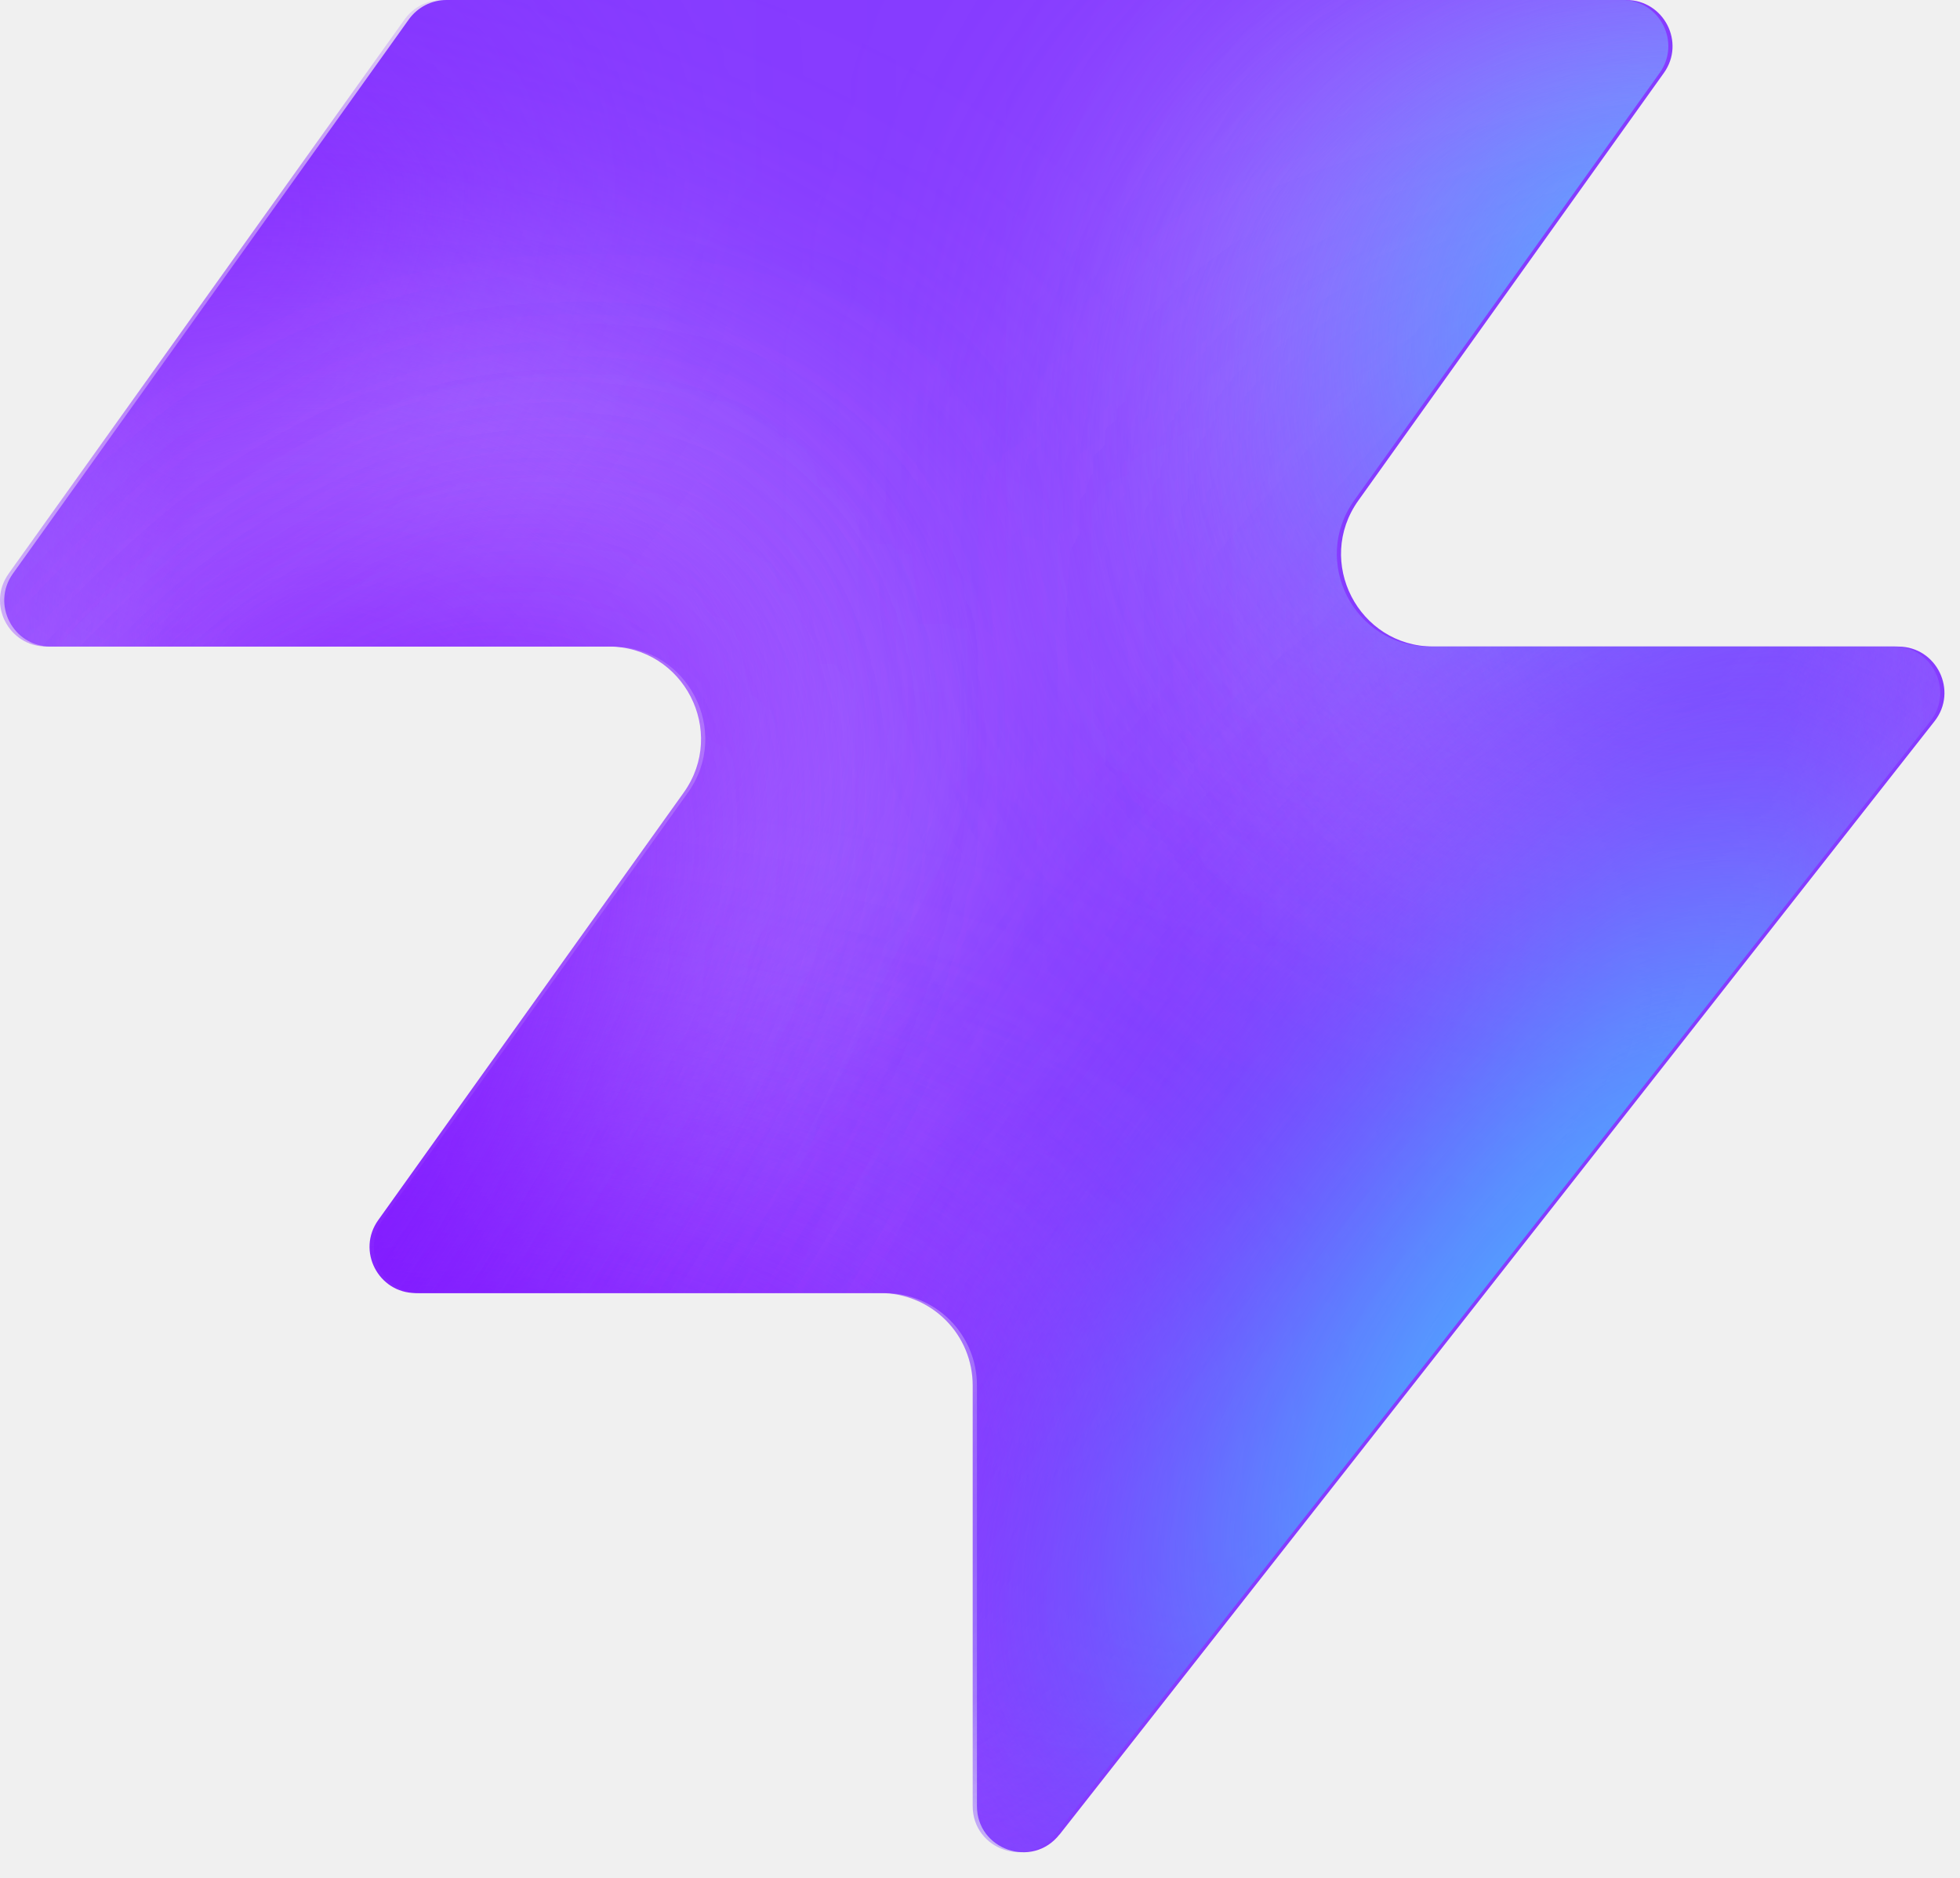
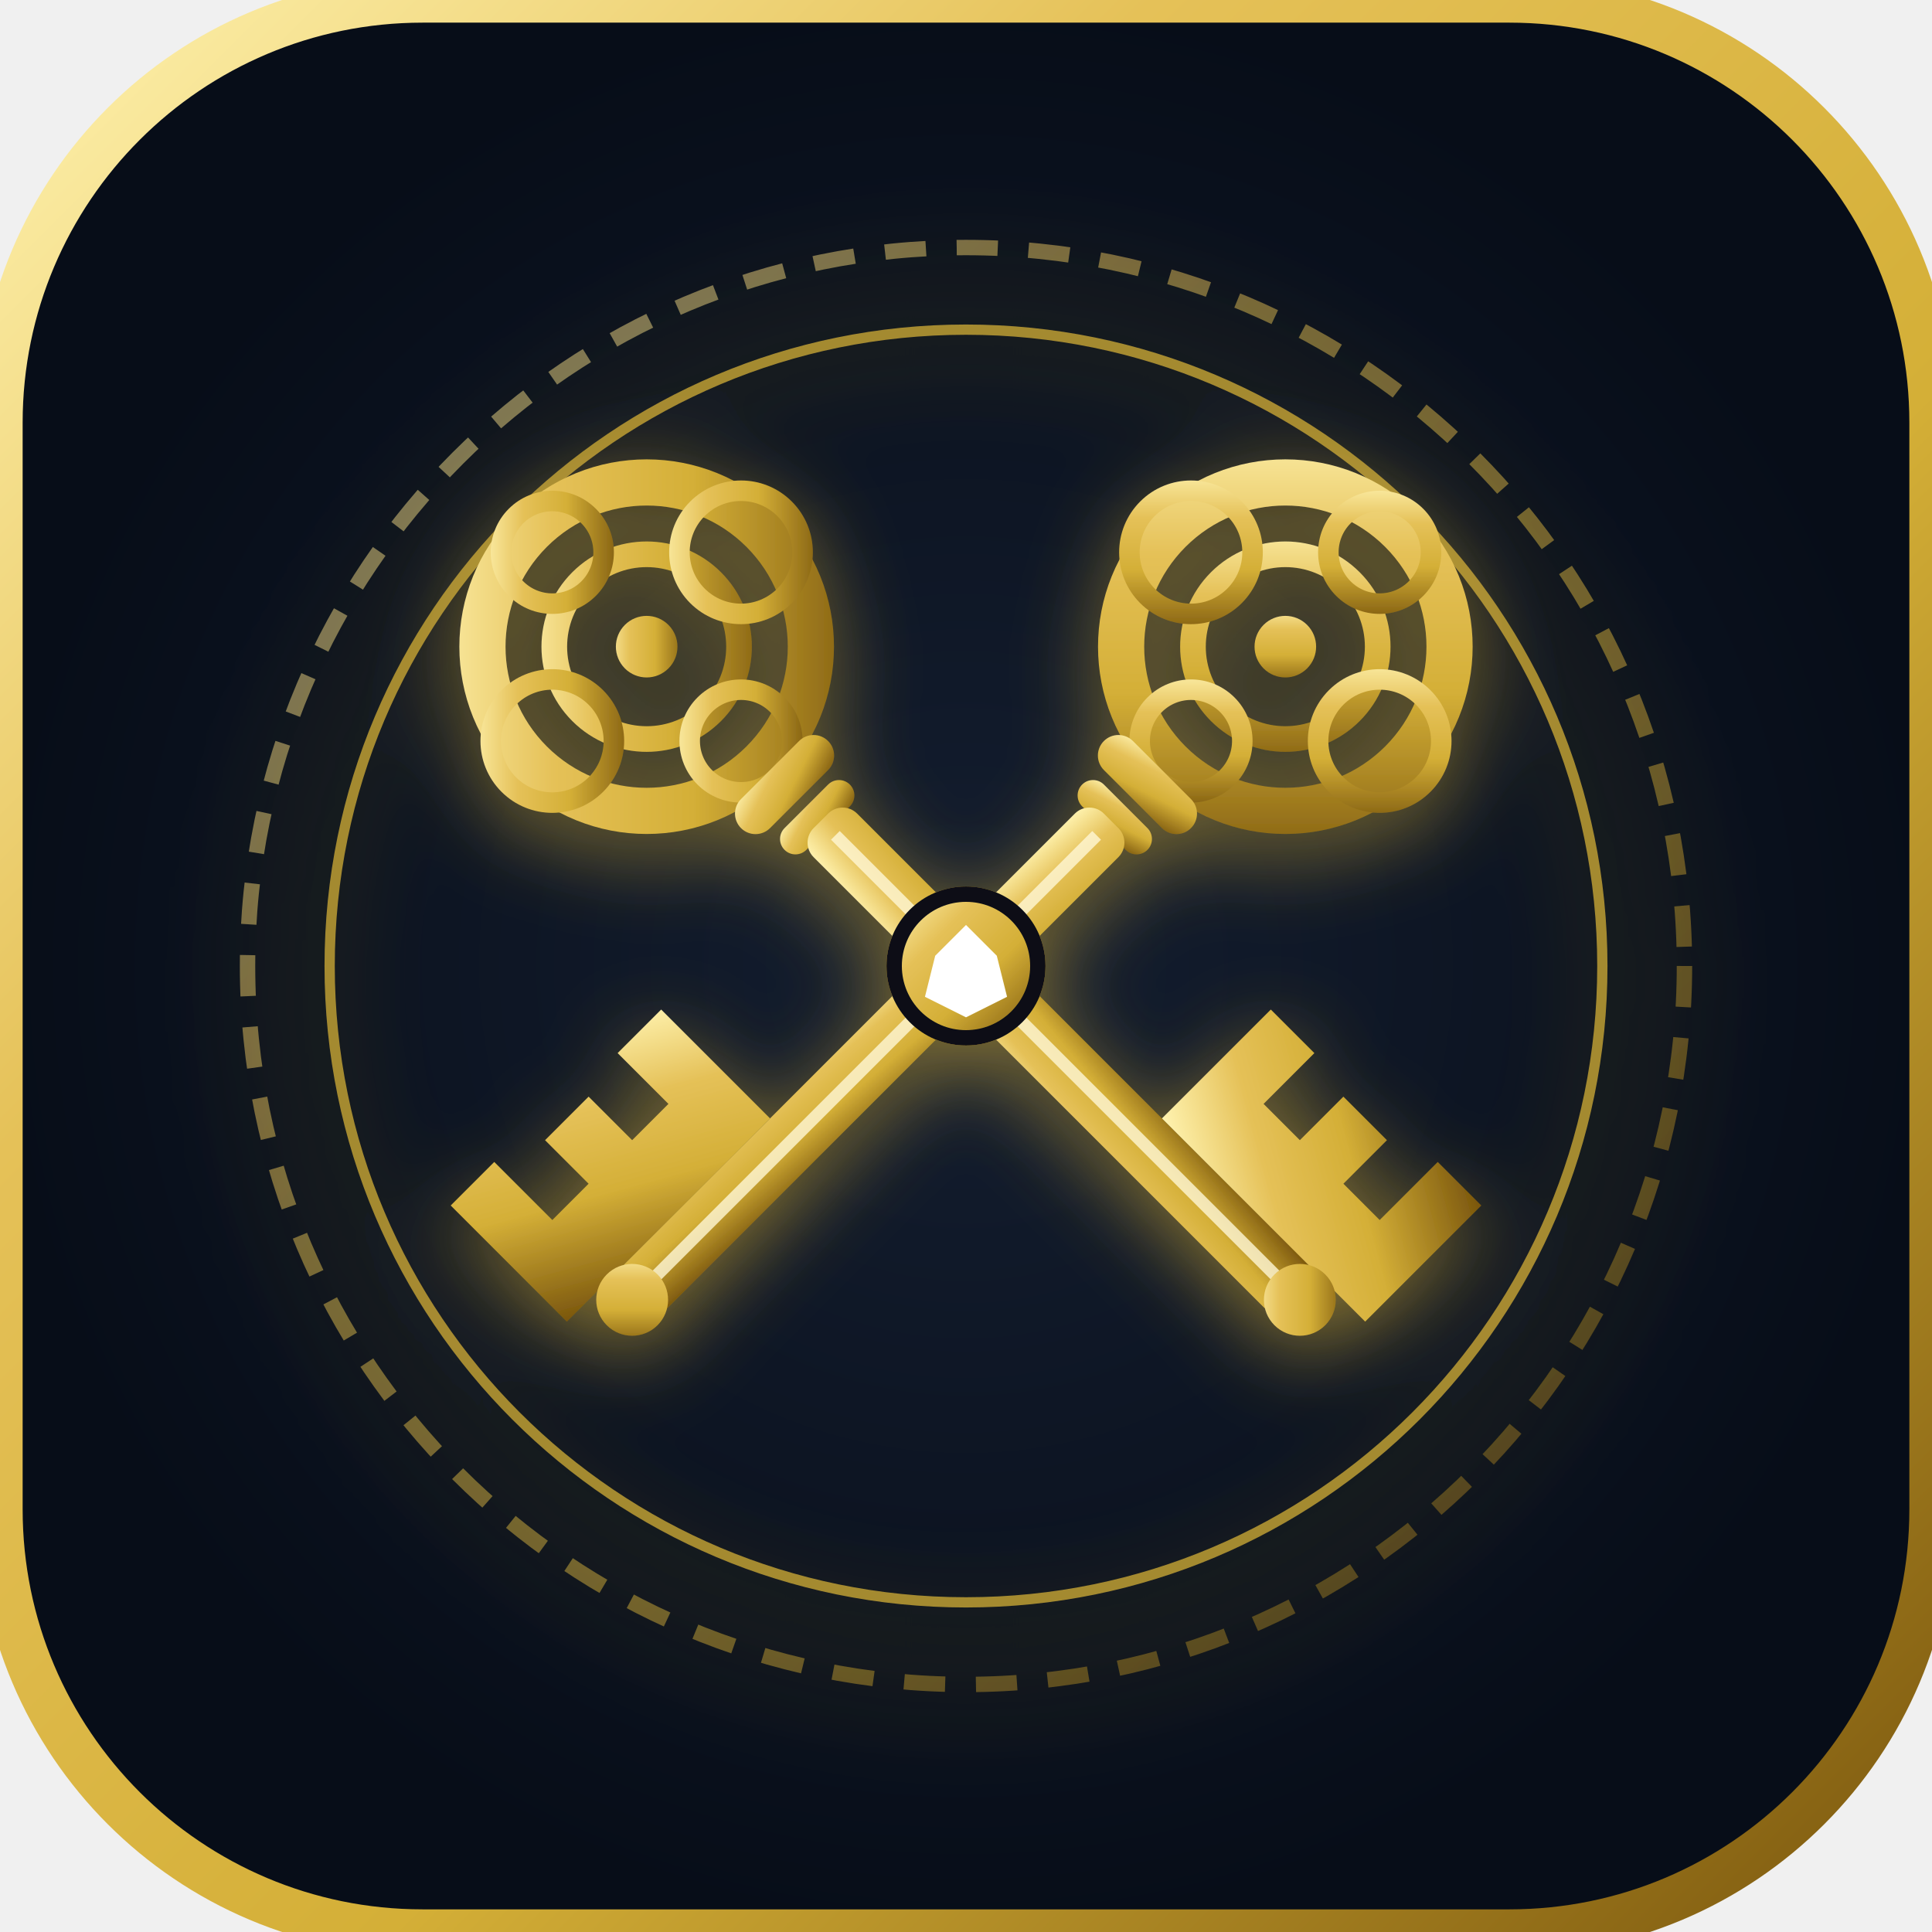
- <svg xmlns="http://www.w3.org/2000/svg" width="48" height="46" fill="none" viewBox="0 0 48 46">
-   <path fill="#863bff" d="M25.946 44.938c-.664.845-2.021.375-2.021-.698V33.937a2.26 2.26 0 0 0-2.262-2.262H10.287c-.92 0-1.456-1.04-.92-1.788l7.48-10.471c1.07-1.497 0-3.578-1.842-3.578H1.237c-.92 0-1.456-1.04-.92-1.788L10.013.474c.214-.297.556-.474.92-.474h28.894c.92 0 1.456 1.04.92 1.788l-7.48 10.471c-1.07 1.498 0 3.579 1.842 3.579h11.377c.943 0 1.473 1.088.89 1.83L25.947 44.94z" style="fill:#863bff;fill:color(display-p3 .525 .23 1);fill-opacity:1" />
-   <mask id="a" width="48" height="46" x="0" y="0" maskUnits="userSpaceOnUse" style="mask-type:alpha">
-     <path fill="#000" d="M25.842 44.938c-.664.844-2.021.375-2.021-.698V33.937a2.26 2.26 0 0 0-2.262-2.262H10.183c-.92 0-1.456-1.04-.92-1.788l7.48-10.471c1.07-1.498 0-3.579-1.842-3.579H1.133c-.92 0-1.456-1.04-.92-1.787L9.91.473c.214-.297.556-.474.92-.474h28.894c.92 0 1.456 1.04.92 1.788l-7.48 10.471c-1.07 1.498 0 3.578 1.842 3.578h11.377c.943 0 1.473 1.088.89 1.832L25.843 44.94z" style="fill:#000;fill-opacity:1" />
-   </mask>
-   <g mask="url(#a)">
-     <g filter="url(#b)">
-       <ellipse cx="5.508" cy="14.704" fill="#ede6ff" rx="5.508" ry="14.704" style="fill:#ede6ff;fill:color(display-p3 .927 .903 1);fill-opacity:1" transform="matrix(.00324 1 1 -.00324 -4.47 31.516)" />
-     </g>
-     <g filter="url(#c)">
-       <ellipse cx="10.399" cy="29.851" fill="#ede6ff" rx="10.399" ry="29.851" style="fill:#ede6ff;fill:color(display-p3 .927 .903 1);fill-opacity:1" transform="matrix(.00324 1 1 -.00324 -39.328 7.883)" />
-     </g>
-     <g filter="url(#d)">
-       <ellipse cx="5.508" cy="30.487" fill="#7e14ff" rx="5.508" ry="30.487" style="fill:#7e14ff;fill:color(display-p3 .492 .077 1);fill-opacity:1" transform="rotate(89.814 -25.913 -14.639)scale(1 -1)" />
-     </g>
-     <g filter="url(#e)">
-       <ellipse cx="5.508" cy="30.599" fill="#7e14ff" rx="5.508" ry="30.599" style="fill:#7e14ff;fill:color(display-p3 .492 .077 1);fill-opacity:1" transform="rotate(89.814 -32.644 -3.334)scale(1 -1)" />
-     </g>
-     <g filter="url(#f)">
-       <ellipse cx="5.508" cy="30.599" fill="#7e14ff" rx="5.508" ry="30.599" style="fill:#7e14ff;fill:color(display-p3 .492 .077 1);fill-opacity:1" transform="matrix(.00324 1 1 -.00324 -34.34 30.47)" />
-     </g>
-     <g filter="url(#g)">
-       <ellipse cx="14.072" cy="22.078" fill="#ede6ff" rx="14.072" ry="22.078" style="fill:#ede6ff;fill:color(display-p3 .927 .903 1);fill-opacity:1" transform="rotate(93.35 24.506 48.493)scale(-1 1)" />
-     </g>
-     <g filter="url(#h)">
-       <ellipse cx="3.47" cy="21.501" fill="#7e14ff" rx="3.47" ry="21.501" style="fill:#7e14ff;fill:color(display-p3 .492 .077 1);fill-opacity:1" transform="rotate(89.009 28.708 47.59)scale(-1 1)" />
-     </g>
-     <g filter="url(#i)">
-       <ellipse cx="3.47" cy="21.501" fill="#7e14ff" rx="3.47" ry="21.501" style="fill:#7e14ff;fill:color(display-p3 .492 .077 1);fill-opacity:1" transform="rotate(89.009 28.708 47.59)scale(-1 1)" />
-     </g>
-     <g filter="url(#j)">
-       <ellipse cx=".387" cy="8.972" fill="#7e14ff" rx="4.407" ry="29.108" style="fill:#7e14ff;fill:color(display-p3 .492 .077 1);fill-opacity:1" transform="rotate(39.51 .387 8.972)" />
-     </g>
-     <g filter="url(#k)">
-       <ellipse cx="47.523" cy="-6.092" fill="#7e14ff" rx="4.407" ry="29.108" style="fill:#7e14ff;fill:color(display-p3 .492 .077 1);fill-opacity:1" transform="rotate(37.892 47.523 -6.092)" />
-     </g>
-     <g filter="url(#l)">
-       <ellipse cx="41.412" cy="6.333" fill="#47bfff" rx="5.971" ry="9.665" style="fill:#47bfff;fill:color(display-p3 .28 .748 1);fill-opacity:1" transform="rotate(37.892 41.412 6.333)" />
-     </g>
-     <g filter="url(#m)">
-       <ellipse cx="-1.879" cy="38.332" fill="#7e14ff" rx="4.407" ry="29.108" style="fill:#7e14ff;fill:color(display-p3 .492 .077 1);fill-opacity:1" transform="rotate(37.892 -1.88 38.332)" />
-     </g>
-     <g filter="url(#n)">
-       <ellipse cx="-1.879" cy="38.332" fill="#7e14ff" rx="4.407" ry="29.108" style="fill:#7e14ff;fill:color(display-p3 .492 .077 1);fill-opacity:1" transform="rotate(37.892 -1.88 38.332)" />
-     </g>
-     <g filter="url(#o)">
-       <ellipse cx="35.651" cy="29.907" fill="#7e14ff" rx="4.407" ry="29.108" style="fill:#7e14ff;fill:color(display-p3 .492 .077 1);fill-opacity:1" transform="rotate(37.892 35.651 29.907)" />
-     </g>
-     <g filter="url(#p)">
-       <ellipse cx="38.418" cy="32.4" fill="#47bfff" rx="5.971" ry="15.297" style="fill:#47bfff;fill:color(display-p3 .28 .748 1);fill-opacity:1" transform="rotate(37.892 38.418 32.4)" />
-     </g>
-   </g>
+ <svg xmlns="http://www.w3.org/2000/svg" viewBox="0 0 128 128" width="100%" height="100%">
  <defs>
-     <filter id="b" width="60.045" height="41.654" x="-19.77" y="16.149" color-interpolation-filters="sRGB" filterUnits="userSpaceOnUse">
-       <feFlood flood-opacity="0" result="BackgroundImageFix" />
-       <feBlend in="SourceGraphic" in2="BackgroundImageFix" result="shape" />
-       <feGaussianBlur result="effect1_foregroundBlur_2002_17158" stdDeviation="7.659" />
-     </filter>
-     <filter id="c" width="90.34" height="51.437" x="-54.613" y="-7.533" color-interpolation-filters="sRGB" filterUnits="userSpaceOnUse">
-       <feFlood flood-opacity="0" result="BackgroundImageFix" />
-       <feBlend in="SourceGraphic" in2="BackgroundImageFix" result="shape" />
-       <feGaussianBlur result="effect1_foregroundBlur_2002_17158" stdDeviation="7.659" />
-     </filter>
-     <filter id="d" width="79.355" height="29.4" x="-49.64" y="2.03" color-interpolation-filters="sRGB" filterUnits="userSpaceOnUse">
-       <feFlood flood-opacity="0" result="BackgroundImageFix" />
-       <feBlend in="SourceGraphic" in2="BackgroundImageFix" result="shape" />
-       <feGaussianBlur result="effect1_foregroundBlur_2002_17158" stdDeviation="4.596" />
-     </filter>
-     <filter id="e" width="79.579" height="29.4" x="-45.045" y="20.029" color-interpolation-filters="sRGB" filterUnits="userSpaceOnUse">
-       <feFlood flood-opacity="0" result="BackgroundImageFix" />
-       <feBlend in="SourceGraphic" in2="BackgroundImageFix" result="shape" />
-       <feGaussianBlur result="effect1_foregroundBlur_2002_17158" stdDeviation="4.596" />
-     </filter>
-     <filter id="f" width="79.579" height="29.4" x="-43.513" y="21.178" color-interpolation-filters="sRGB" filterUnits="userSpaceOnUse">
-       <feFlood flood-opacity="0" result="BackgroundImageFix" />
-       <feBlend in="SourceGraphic" in2="BackgroundImageFix" result="shape" />
-       <feGaussianBlur result="effect1_foregroundBlur_2002_17158" stdDeviation="4.596" />
-     </filter>
-     <filter id="g" width="74.749" height="58.852" x="15.756" y="-17.901" color-interpolation-filters="sRGB" filterUnits="userSpaceOnUse">
-       <feFlood flood-opacity="0" result="BackgroundImageFix" />
-       <feBlend in="SourceGraphic" in2="BackgroundImageFix" result="shape" />
-       <feGaussianBlur result="effect1_foregroundBlur_2002_17158" stdDeviation="7.659" />
-     </filter>
-     <filter id="h" width="61.377" height="25.362" x="23.548" y="2.284" color-interpolation-filters="sRGB" filterUnits="userSpaceOnUse">
-       <feFlood flood-opacity="0" result="BackgroundImageFix" />
-       <feBlend in="SourceGraphic" in2="BackgroundImageFix" result="shape" />
-       <feGaussianBlur result="effect1_foregroundBlur_2002_17158" stdDeviation="4.596" />
-     </filter>
-     <filter id="i" width="61.377" height="25.362" x="23.548" y="2.284" color-interpolation-filters="sRGB" filterUnits="userSpaceOnUse">
-       <feFlood flood-opacity="0" result="BackgroundImageFix" />
-       <feBlend in="SourceGraphic" in2="BackgroundImageFix" result="shape" />
-       <feGaussianBlur result="effect1_foregroundBlur_2002_17158" stdDeviation="4.596" />
-     </filter>
-     <filter id="j" width="56.045" height="63.649" x="-27.636" y="-22.853" color-interpolation-filters="sRGB" filterUnits="userSpaceOnUse">
-       <feFlood flood-opacity="0" result="BackgroundImageFix" />
-       <feBlend in="SourceGraphic" in2="BackgroundImageFix" result="shape" />
-       <feGaussianBlur result="effect1_foregroundBlur_2002_17158" stdDeviation="4.596" />
-     </filter>
-     <filter id="k" width="54.814" height="64.646" x="20.116" y="-38.415" color-interpolation-filters="sRGB" filterUnits="userSpaceOnUse">
-       <feFlood flood-opacity="0" result="BackgroundImageFix" />
-       <feBlend in="SourceGraphic" in2="BackgroundImageFix" result="shape" />
-       <feGaussianBlur result="effect1_foregroundBlur_2002_17158" stdDeviation="4.596" />
-     </filter>
-     <filter id="l" width="33.541" height="35.313" x="24.641" y="-11.323" color-interpolation-filters="sRGB" filterUnits="userSpaceOnUse">
-       <feFlood flood-opacity="0" result="BackgroundImageFix" />
-       <feBlend in="SourceGraphic" in2="BackgroundImageFix" result="shape" />
-       <feGaussianBlur result="effect1_foregroundBlur_2002_17158" stdDeviation="4.596" />
-     </filter>
-     <filter id="m" width="54.814" height="64.646" x="-29.286" y="6.009" color-interpolation-filters="sRGB" filterUnits="userSpaceOnUse">
-       <feFlood flood-opacity="0" result="BackgroundImageFix" />
-       <feBlend in="SourceGraphic" in2="BackgroundImageFix" result="shape" />
-       <feGaussianBlur result="effect1_foregroundBlur_2002_17158" stdDeviation="4.596" />
-     </filter>
-     <filter id="n" width="54.814" height="64.646" x="-29.286" y="6.009" color-interpolation-filters="sRGB" filterUnits="userSpaceOnUse">
-       <feFlood flood-opacity="0" result="BackgroundImageFix" />
-       <feBlend in="SourceGraphic" in2="BackgroundImageFix" result="shape" />
-       <feGaussianBlur result="effect1_foregroundBlur_2002_17158" stdDeviation="4.596" />
-     </filter>
-     <filter id="o" width="54.814" height="64.646" x="8.244" y="-2.416" color-interpolation-filters="sRGB" filterUnits="userSpaceOnUse">
-       <feFlood flood-opacity="0" result="BackgroundImageFix" />
-       <feBlend in="SourceGraphic" in2="BackgroundImageFix" result="shape" />
-       <feGaussianBlur result="effect1_foregroundBlur_2002_17158" stdDeviation="4.596" />
-     </filter>
-     <filter id="p" width="39.409" height="43.623" x="18.713" y="10.588" color-interpolation-filters="sRGB" filterUnits="userSpaceOnUse">
-       <feFlood flood-opacity="0" result="BackgroundImageFix" />
-       <feBlend in="SourceGraphic" in2="BackgroundImageFix" result="shape" />
-       <feGaussianBlur result="effect1_foregroundBlur_2002_17158" stdDeviation="4.596" />
+     <radialGradient id="favBgGrad" cx="50%" cy="50%" r="50%">
+       <stop offset="0%" stop-color="#141E30" />
+       <stop offset="100%" stop-color="#070D18" />
+     </radialGradient>
+     <linearGradient id="favGoldGrad" x1="0%" y1="0%" x2="100%" y2="100%">
+       <stop offset="0%" stop-color="#FFF3B0" />
+       <stop offset="30%" stop-color="#E5C158" />
+       <stop offset="60%" stop-color="#D4AF37" />
+       <stop offset="100%" stop-color="#7A560D" />
+     </linearGradient>
+     <filter id="favGlow" x="-20%" y="-20%" width="140%" height="140%">
+       <feDropShadow dx="0" dy="2" stdDeviation="4" flood-color="#D4AF37" flood-opacity="0.6" />
    </filter>
  </defs>
+   <rect width="128" height="128" rx="28" fill="url(#favBgGrad)" stroke="url(#favGoldGrad)" stroke-width="3" />
+   <g transform="translate(64, 64) scale(0.68)" filter="url(#favGlow)">
+     <circle cx="0" cy="0" r="70" fill="none" stroke="url(#favGoldGrad)" stroke-width="1.5" stroke-dasharray="4 3" opacity="0.5" />
+     <circle cx="0" cy="0" r="62" fill="none" stroke="#D4AF37" stroke-width="1" opacity="0.75" />
+     <g transform="rotate(-45)">
+       <circle cx="0" cy="-44" r="16" fill="none" stroke="url(#favGoldGrad)" stroke-width="4.5" />
+       <circle cx="0" cy="-44" r="9" fill="none" stroke="url(#favGoldGrad)" stroke-width="2.5" />
+       <circle cx="-13" cy="-44" r="6" fill="none" stroke="url(#favGoldGrad)" stroke-width="2" />
+       <circle cx="13" cy="-44" r="6" fill="none" stroke="url(#favGoldGrad)" stroke-width="2" />
+       <circle cx="0" cy="-57" r="5" fill="none" stroke="url(#favGoldGrad)" stroke-width="2" />
+       <circle cx="0" cy="-31" r="5" fill="none" stroke="url(#favGoldGrad)" stroke-width="2" />
+       <circle cx="0" cy="-44" r="3" fill="url(#favGoldGrad)" />
+       <rect x="-6" y="-27" width="12" height="4" rx="2" fill="url(#favGoldGrad)" />
+       <rect x="-4.5" y="-22" width="9" height="3" rx="1.5" fill="url(#favGoldGrad)" />
+       <rect x="-3" y="-20" width="6" height="66" rx="2" fill="url(#favGoldGrad)" />
+       <line x1="0" y1="-18" x2="0" y2="44" stroke="#FFF7D6" stroke-width="1.2" opacity="0.8" />
+       <path d="M 3 24 L 18 24 L 18 30 L 11 30 L 11 35 L 17 35 L 17 41 L 11 41 L 11 46 L 19 46 L 19 52 L 3 52 Z" fill="url(#favGoldGrad)" />
+       <circle cx="0" cy="46" r="3.5" fill="url(#favGoldGrad)" />
+     </g>
+     <g transform="rotate(45)">
+       <circle cx="0" cy="-44" r="16" fill="none" stroke="url(#favGoldGrad)" stroke-width="4.5" />
+       <circle cx="0" cy="-44" r="9" fill="none" stroke="url(#favGoldGrad)" stroke-width="2.5" />
+       <circle cx="-13" cy="-44" r="6" fill="none" stroke="url(#favGoldGrad)" stroke-width="2" />
+       <circle cx="13" cy="-44" r="6" fill="none" stroke="url(#favGoldGrad)" stroke-width="2" />
+       <circle cx="0" cy="-57" r="5" fill="none" stroke="url(#favGoldGrad)" stroke-width="2" />
+       <circle cx="0" cy="-31" r="5" fill="none" stroke="url(#favGoldGrad)" stroke-width="2" />
+       <circle cx="0" cy="-44" r="3" fill="url(#favGoldGrad)" />
+       <rect x="-6" y="-27" width="12" height="4" rx="2" fill="url(#favGoldGrad)" />
+       <rect x="-4.5" y="-22" width="9" height="3" rx="1.5" fill="url(#favGoldGrad)" />
+       <rect x="-3" y="-20" width="6" height="66" rx="2" fill="url(#favGoldGrad)" />
+       <line x1="0" y1="-18" x2="0" y2="44" stroke="#FFF7D6" stroke-width="1.2" opacity="0.8" />
+       <path d="M -3 24 L -18 24 L -18 30 L -11 30 L -11 35 L -17 35 L -17 41 L -11 41 L -11 46 L -19 46 L -19 52 L -3 52 Z" fill="url(#favGoldGrad)" />
+       <circle cx="0" cy="46" r="3.5" fill="url(#favGoldGrad)" />
+     </g>
+     <circle cx="0" cy="0" r="7" fill="url(#favGoldGrad)" stroke="#070D18" stroke-width="1.5" />
+     <polygon points="0,-4 3,-1 4,3 0,5 -4,3 -3,-1" fill="#FFFFFF" />
+   </g>
</svg>
